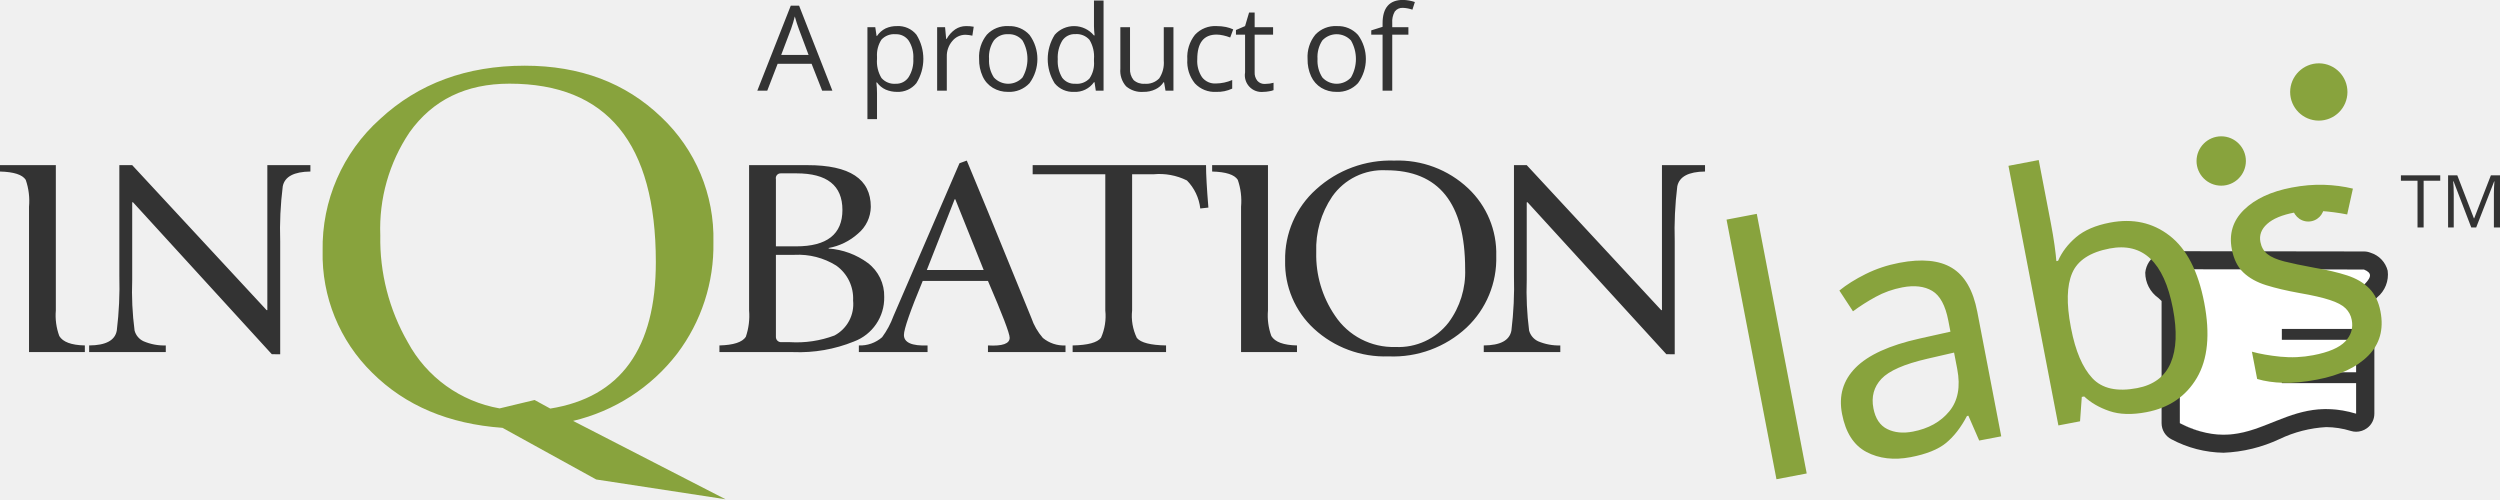
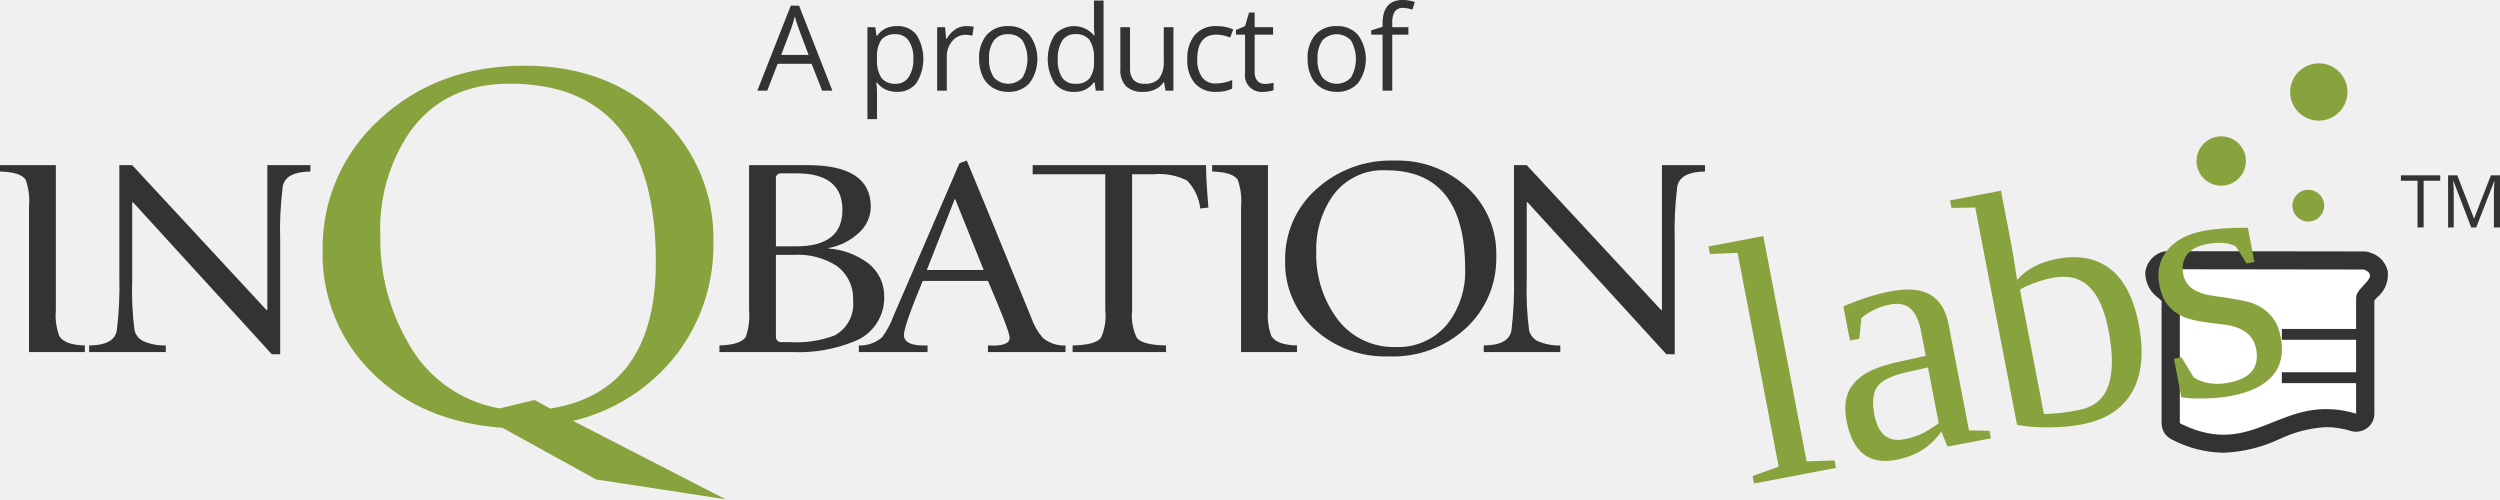
<svg xmlns="http://www.w3.org/2000/svg" id="logo-lab" width="274" height="54.72" viewBox="0 0 274 54.72">
  <defs>
-     <style>
-       .cls-1 {
-         fill: #333;
-       }
- 
-       .cls-1, .cls-2, .cls-4 {
-         fill-rule: evenodd;
-       }
- 
-       .cls-2 {
-         fill: #fff;
-       }
- 
-       .cls-3 {
-         font-size: 72px;
-         font-family: "Reklame Script DEMO";
-       }
- 
-       .cls-3, .cls-4 {
-         fill: #88a33d;
-       }
-     </style>
+     <style>.cls-1{fill:#333}.cls-1,.cls-2,.cls-4{fill-rule:evenodd}.cls-2{fill:#fff}.cls-3{font-size:72px;font-family:&amp;quot;Reklame Script DEMO&amp;quot;}.cls-3,.cls-4{fill:#88a33d}</style>
  </defs>
-   <path class="cls-1" d="M1559.09,4036.05v-1.19h8.14v-3.56h-8.14v-1.19h8.14v-3.42c0-1.21,2.75-2.32.86-3.09l-21.56-.03c-1.49.94,1.38,1.91,1.38,3.12v13.75c8.26,4.17,11.06-3.53,19.32-1.04v-3.35h-8.14Zm-12.56-12.48,21.56,0.03c1.89,0.77-.86,1.88-0.86,3.09v3.42h-8.14v1.19h8.14v3.56h-8.14v1.19h8.14v3.35a11.276,11.276,0,0,0-3.28-.51c-4.38,0-7.2,2.82-11.25,2.82a10.492,10.492,0,0,1-4.79-1.27v-13.75c0-1.21-2.87-2.18-1.38-3.12m0-1.98a2.02,2.02,0,0,0-1.07.31,2.653,2.653,0,0,0-1.34,2.03,3.4,3.4,0,0,0,1.44,2.79c0.11,0.1.25,0.23,0.35,0.33v13.39a1.981,1.981,0,0,0,1.09,1.77,12.554,12.554,0,0,0,5.7,1.47,15.945,15.945,0,0,0,6.14-1.5,13.6,13.6,0,0,1,5.11-1.31,9.349,9.349,0,0,1,2.7.42,1.948,1.948,0,0,0,.58.09,2.041,2.041,0,0,0,1.19-.39,1.961,1.961,0,0,0,.81-1.59v-12.41c0.09-.1.21-0.24,0.31-0.34a3.225,3.225,0,0,0,1.15-2.92,2.768,2.768,0,0,0-1.85-1.96,1.931,1.931,0,0,0-.75-0.15l-21.55-.03h-0.01Z" transform="translate(-1309 -3994.06)" />
-   <path id="Shape_8_copy" data-name="Shape 8 copy" class="cls-2" d="M1559.09,4036.05v-1.19h8.14v-3.56h-8.14v-1.19h8.14v-3.42c0-1.21,2.75-2.32.86-3.09l-21.56-.03c-1.49.94,1.38,1.91,1.38,3.12v13.75c8.26,4.17,11.06-3.53,19.32-1.04v-3.35h-8.14Z" transform="translate(-1309 -3994.06)" />
-   <path id="A_product_of_" data-name="A product of " class="cls-1" d="M1400.23,4004l-3.65-9.32h-0.91L1392,4004h1.09l1.14-2.95h3.72l1.16,2.95h1.12Zm-5.61-3.92,1.09-2.88a13.833,13.833,0,0,0,.4-1.34c0.15,0.53.29,0.98,0.43,1.34l1.08,2.88h-3Zm14.81,3.1a5.007,5.007,0,0,0,.01-5.32,2.558,2.558,0,0,0-2.13-.94,2.861,2.861,0,0,0-1.24.25,2.465,2.465,0,0,0-.95.83h-0.05l-0.14-.96h-0.86v10.08h1.05v-2.86a9.6,9.6,0,0,0-.07-1.16h0.07a2.38,2.38,0,0,0,.95.78,3.119,3.119,0,0,0,1.24.25A2.585,2.585,0,0,0,1409.43,4003.18Zm-0.84-4.67a3.3,3.3,0,0,1,.51,1.99,3.434,3.434,0,0,1-.51,2.01,1.619,1.619,0,0,1-1.41.73,1.87,1.87,0,0,1-1.57-.63,3.509,3.509,0,0,1-.49-2.09v-0.24a3.091,3.091,0,0,1,.49-1.88,1.886,1.886,0,0,1,1.55-.59A1.663,1.663,0,0,1,1408.59,3998.51Zm5.1-1.23a3.11,3.11,0,0,0-.94,1.05h-0.05l-0.12-1.29h-0.87V4004h1.06v-3.73a2.513,2.513,0,0,1,.6-1.71,1.846,1.846,0,0,1,1.44-.69,3.877,3.877,0,0,1,.76.1l0.15-.98a4.284,4.284,0,0,0-.83-0.07A2.116,2.116,0,0,0,1413.69,3997.28Zm8.15,0.61a2.948,2.948,0,0,0-2.32-.97,2.994,2.994,0,0,0-2.36.94,3.847,3.847,0,0,0-.85,2.66,4.371,4.371,0,0,0,.39,1.91,2.812,2.812,0,0,0,1.12,1.26,3.131,3.131,0,0,0,1.65.44,3.01,3.01,0,0,0,2.37-.96A4.482,4.482,0,0,0,1421.84,3997.89Zm-3.91.6a1.858,1.858,0,0,1,1.56-.68,1.889,1.889,0,0,1,1.58.69,4.067,4.067,0,0,1,0,4.05,2.131,2.131,0,0,1-3.14,0,3.363,3.363,0,0,1-.53-2.03A3.217,3.217,0,0,1,1417.93,3998.49Zm11.17,5.51h0.85v-9.88h-1.05v2.83l0.02,0.49,0.05,0.5h-0.08a2.829,2.829,0,0,0-4.29-.07,5.007,5.007,0,0,0-.01,5.32,2.584,2.584,0,0,0,2.13.94,2.5,2.5,0,0,0,2.18-1.06h0.06Zm-3.69-1.43a3.524,3.524,0,0,1-.48-2.02,3.563,3.563,0,0,1,.49-2.03,1.615,1.615,0,0,1,1.42-.72,1.87,1.87,0,0,1,1.57.63,3.538,3.538,0,0,1,.49,2.11v0.22a2.944,2.944,0,0,1-.49,1.9,1.9,1.9,0,0,1-1.56.58A1.671,1.671,0,0,1,1425.41,4002.57Zm6.38-5.53v4.55a2.56,2.56,0,0,0,.63,1.93,2.615,2.615,0,0,0,1.9.61,2.9,2.9,0,0,0,1.31-.28,2.137,2.137,0,0,0,.9-0.78h0.05l0.16,0.93h0.87v-6.96h-1.06v3.66a3.062,3.062,0,0,1-.5,1.95,1.978,1.978,0,0,1-1.6.59,1.608,1.608,0,0,1-1.21-.41,1.822,1.822,0,0,1-.39-1.27v-4.52h-1.06Zm12.26,6.73v-0.94a4.636,4.636,0,0,1-1.78.38,1.78,1.78,0,0,1-1.53-.69,3.188,3.188,0,0,1-.52-1.97c0-1.8.71-2.7,2.12-2.7a3.448,3.448,0,0,1,.73.09,4.867,4.867,0,0,1,.76.23l0.33-.89a3.638,3.638,0,0,0-.79-0.26,4.916,4.916,0,0,0-1-.1,3.013,3.013,0,0,0-2.4.95,3.934,3.934,0,0,0-.84,2.7,3.791,3.791,0,0,0,.83,2.63,2.964,2.964,0,0,0,2.34.93,3.785,3.785,0,0,0,1.75-.36h0Zm2.76-.85a1.381,1.381,0,0,1-.3-0.96v-4.1h2.02v-0.82h-2.02v-1.61h-0.61l-0.44,1.49-1,.43v0.51h1V4002a1.832,1.832,0,0,0,2.01,2.13,3.38,3.38,0,0,0,.6-0.06,1.951,1.951,0,0,0,.51-0.13v-0.81a3.858,3.858,0,0,1-.41.09,4.9,4.9,0,0,1-.54.04A1.022,1.022,0,0,1,1446.81,4002.92Zm11.03-5.03a2.934,2.934,0,0,0-2.32-.97,3.009,3.009,0,0,0-2.36.94,3.847,3.847,0,0,0-.85,2.66,4.371,4.371,0,0,0,.39,1.91,2.872,2.872,0,0,0,1.12,1.26,3.141,3.141,0,0,0,1.66.44,3,3,0,0,0,2.36-.96A4.482,4.482,0,0,0,1457.84,3997.89Zm-3.91.6a2.142,2.142,0,0,1,3.14.01,4.067,4.067,0,0,1,0,4.05,2.131,2.131,0,0,1-3.14,0,3.363,3.363,0,0,1-.53-2.03A3.281,3.281,0,0,1,1453.93,3998.49Zm9.43-1.45h-1.77v-0.45a2.211,2.211,0,0,1,.28-1.27,1.039,1.039,0,0,1,.89-0.4,3.6,3.6,0,0,1,1.04.2l0.27-.84a4.632,4.632,0,0,0-1.29-.23c-1.5,0-2.25.86-2.25,2.57V3997l-1.24.39v0.47h1.24V4004h1.06v-6.14h1.77v-0.82Z" transform="translate(-1309 -3994.06)" />
-   <text id="labs" class="cls-3" transform="matrix(0.524, -0.1, 0.1, 0.52, 191.49, 53.137)">labs</text>
-   <path id="Shape_37_copy_15" data-name="Shape 37 copy 15" class="cls-4" d="M1552.46,4009a2.705,2.705,0,1,1-2.72,2.71A2.716,2.716,0,0,1,1552.46,4009Zm9.54,5.86a1.74,1.74,0,1,1-1.75,1.74A1.737,1.737,0,0,1,1562,4014.86Zm1.17-13.86a3.14,3.14,0,1,1-3.17,3.14A3.156,3.156,0,0,1,1563.17,4001Z" transform="translate(-1309 -3994.06)" />
-   <path id="Shape_9_copy_12" data-name="Shape 9 copy 12" class="cls-1" d="M1315.5,4030.89a6.494,6.494,0,0,1-.38-2.81v-15.92H1309v0.7c1.52,0.04,2.45.34,2.82,0.91a7.067,7.067,0,0,1,.36,2.95v15.93h6.12v-0.73C1316.82,4031.89,1315.89,4031.54,1315.5,4030.89Zm22.8-2.84h-0.08l-14.73-15.89h-1.41v12.13a40.3,40.3,0,0,1-.28,6c-0.19,1.08-1.21,1.62-3.03,1.63v0.73h8.4v-0.73a5.709,5.709,0,0,1-2.44-.46,1.792,1.792,0,0,1-.98-1.17,33.232,33.232,0,0,1-.26-5.58v-8.47l0.08-.02,15.22,16.66,0.92,0.01v-12.38a38.25,38.25,0,0,1,.28-6.03c0.21-1.06,1.23-1.6,3.03-1.62v-0.7h-4.72v15.89Zm67.61-1.44a4.527,4.527,0,0,0-1.8-3.73,8.212,8.212,0,0,0-4.29-1.58v-0.06a6.561,6.561,0,0,0,3.21-1.57,3.882,3.882,0,0,0,1.41-2.94q0-4.575-6.94-4.57h-6.4v15.92a7.115,7.115,0,0,1-.36,2.9c-0.39.59-1.35,0.9-2.89,0.94v0.73h8.09a15.966,15.966,0,0,0,6.65-1.16A5.1,5.1,0,0,0,1405.91,4026.61Zm-11.87-12.91a0.525,0.525,0,0,1,.54-0.64h1.72q5.025,0,5.03,4t-5.07,4h-2.22v-7.36Zm6.42,17.13a11.835,11.835,0,0,1-4.89.73h-0.94a0.561,0.561,0,0,1-.59-0.54v-9.03h2.04a7.857,7.857,0,0,1,4.56,1.17,4.414,4.414,0,0,1,1.86,3.84A3.891,3.891,0,0,1,1400.46,4030.83Zm21.57-1.94q-5.97-14.655-7.07-17.23l-0.8.29-7.24,16.76a9.224,9.224,0,0,1-1.24,2.31,3.658,3.658,0,0,1-2.55.9v0.73h7.53v-0.73c-1.73.07-2.59-.32-2.59-1.15,0-.63.68-2.6,2.06-5.92h7.15q2.385,5.535,2.38,6.23c0,0.65-.79.93-2.38,0.84v0.73h8.5v-0.73a3.611,3.611,0,0,1-2.48-.82A6.614,6.614,0,0,1,1422.03,4028.89Zm-11.45-5.24,3.05-7.75h0.07l3.11,7.75h-6.23Zm11.6-11.49v1h7.96v14.92a5.862,5.862,0,0,1-.47,3c-0.41.53-1.45,0.81-3.11,0.84v0.73h10.24v-0.73c-1.7-.03-2.76-0.3-3.2-0.82a5.536,5.536,0,0,1-.52-3.02v-14.92h2.35a6.777,6.777,0,0,1,3.66.68,5.221,5.221,0,0,1,1.46,3.07l0.89-.1c-0.17-2.07-.26-3.62-0.26-4.65h-19Zm26.16,18.73a6.544,6.544,0,0,1-.37-2.81v-15.92h-6.12v0.7c1.51,0.04,2.45.34,2.81,0.91a7.067,7.067,0,0,1,.36,2.95v15.93h6.13v-0.73C1449.67,4031.89,1448.74,4031.54,1448.34,4030.89Zm13.47-19.23a12.112,12.112,0,0,0-8.56,3.15,10.207,10.207,0,0,0-3.4,7.82,9.83,9.83,0,0,0,3.16,7.46,11.461,11.461,0,0,0,8.18,3.03,11.8,11.8,0,0,0,8.55-3.16,10.372,10.372,0,0,0,3.25-7.85,9.786,9.786,0,0,0-3.08-7.41A11.2,11.2,0,0,0,1461.81,4011.66Zm5.96,17.74a6.948,6.948,0,0,1-5.83,2.69,7.666,7.666,0,0,1-6.63-3.44,11.774,11.774,0,0,1-2.05-6.94,10.215,10.215,0,0,1,1.75-6.11,6.775,6.775,0,0,1,5.9-2.88q8.67,0,8.67,10.82A9.266,9.266,0,0,1,1467.77,4029.4Zm23.38-17.24v15.89h-0.08l-14.74-15.89h-1.4v12.13a40.3,40.3,0,0,1-.28,6c-0.2,1.08-1.21,1.62-3.03,1.63v0.73h8.39v-0.73a5.779,5.779,0,0,1-2.44-.46,1.82,1.82,0,0,1-.98-1.17,34.434,34.434,0,0,1-.26-5.58v-8.47l0.08-.02,15.22,16.66,0.92,0.01v-12.38a39.591,39.591,0,0,1,.28-6.03c0.22-1.06,1.23-1.6,3.04-1.62v-0.7h-4.72Z" transform="translate(-1309 -3994.06)" />
-   <path id="Shape_9_copy_12-2" data-name="Shape 9 copy 12" class="cls-4" d="M1380.88,4022.78q0-19.545-16.04-19.55-7.155,0-10.96,5.34a18.934,18.934,0,0,0-3.2,11.28,22.663,22.663,0,0,0,3.01,11.71,14.216,14.216,0,0,0,10.07,7.26l3.83-.92,1.72,0.94q11.58-1.86,11.57-16.06m7.64,26-14.18-2.17-10.27-5.66q-8.835-.63-14.27-6.03a18.114,18.114,0,0,1-5.44-13.36,18.915,18.915,0,0,1,6.3-14.46q6.3-5.835,15.85-5.84,9.09,0,14.95,5.62a18.233,18.233,0,0,1,5.73,13.73,19.638,19.638,0,0,1-3.98,12.22,20.282,20.282,0,0,1-11.4,7.36Z" transform="translate(-1309 -3994.06)" />
-   <path id="TM" class="cls-1" d="M1574.63,4013.87h1.82v-0.59h-4.31v0.59h1.82v5.12h0.67v-5.12Zm5.76,5.12,1.97-5.05h0.03c-0.04.49-.06,0.95-0.06,1.37v3.68H1583v-5.71h-1l-1.83,4.71h-0.03l-1.82-4.71h-1.01v5.71h0.62v-3.63c0-.55-0.02-1.03-0.06-1.43h0.04l1.94,5.06h0.54Z" transform="translate(-1309 -3994.06)" />
+   <path class="cls-1" d="M1559.09 4036.05v-1.19h8.14v-3.56h-8.14v-1.19h8.14v-3.42c0-1.21 2.75-2.32.86-3.09l-21.56-.03c-1.49.94 1.38 1.91 1.38 3.12v13.75c8.26 4.17 11.06-3.53 19.32-1.04v-3.35h-8.14zm-12.56-12.48l21.56.03c1.89.77-.86 1.88-.86 3.09v3.42h-8.14v1.19h8.14v3.56h-8.14v1.19h8.14v3.35a11.276 11.276 0 0 0-3.28-.51c-4.38 0-7.2 2.82-11.25 2.82a10.492 10.492 0 0 1-4.79-1.27v-13.75c0-1.21-2.87-2.18-1.38-3.12m0-1.98a2.02 2.02 0 0 0-1.07.31 2.653 2.653 0 0 0-1.34 2.03 3.4 3.4 0 0 0 1.44 2.79c.11.1.25.23.35.33v13.39a1.981 1.981 0 0 0 1.09 1.77 12.554 12.554 0 0 0 5.7 1.47 15.945 15.945 0 0 0 6.14-1.5 13.6 13.6 0 0 1 5.11-1.31 9.349 9.349 0 0 1 2.7.42 1.948 1.948 0 0 0 .58.09 2.041 2.041 0 0 0 1.19-.39 1.961 1.961 0 0 0 .81-1.59v-12.41c.09-.1.21-.24.31-.34a3.225 3.225 0 0 0 1.15-2.92 2.768 2.768 0 0 0-1.85-1.96 1.931 1.931 0 0 0-.75-.15l-21.55-.03h-.01z" transform="translate(-1309 -3994.06)" />
+   <path id="Shape_8_copy" data-name="Shape 8 copy" class="cls-2" d="M1559.09 4036.05v-1.19h8.14v-3.56h-8.14v-1.19h8.14v-3.42c0-1.21 2.75-2.32.86-3.09l-21.56-.03c-1.49.94 1.38 1.91 1.38 3.12v13.75c8.26 4.17 11.06-3.53 19.32-1.04v-3.35h-8.14z" transform="translate(-1309 -3994.06)" />
+   <path id="A_product_of_" data-name="A product of" class="cls-1" d="M1400.23 4004l-3.65-9.32h-.91L1392 4004h1.09l1.14-2.95h3.72l1.16 2.95h1.12zm-5.61-3.92l1.09-2.88a13.833 13.833 0 0 0 .4-1.34c.15.53.29.98.43 1.34l1.08 2.88h-3zm14.81 3.1a5.007 5.007 0 0 0 .01-5.32 2.558 2.558 0 0 0-2.13-.94 2.861 2.861 0 0 0-1.24.25 2.465 2.465 0 0 0-.95.83h-.05l-.14-.96h-.86v10.08h1.05v-2.86a9.6 9.6 0 0 0-.07-1.16h.07a2.38 2.38 0 0 0 .95.78 3.119 3.119 0 0 0 1.24.25 2.585 2.585 0 0 0 2.12-.95zm-.84-4.67a3.3 3.3 0 0 1 .51 1.99 3.434 3.434 0 0 1-.51 2.01 1.619 1.619 0 0 1-1.41.73 1.87 1.87 0 0 1-1.57-.63 3.509 3.509 0 0 1-.49-2.09v-.24a3.091 3.091 0 0 1 .49-1.88 1.886 1.886 0 0 1 1.55-.59 1.663 1.663 0 0 1 1.43.7zm5.1-1.23a3.11 3.11 0 0 0-.94 1.05h-.05l-.12-1.29h-.87v6.96h1.06v-3.73a2.513 2.513 0 0 1 .6-1.71 1.846 1.846 0 0 1 1.44-.69 3.877 3.877 0 0 1 .76.1l.15-.98a4.284 4.284 0 0 0-.83-.07 2.116 2.116 0 0 0-1.2.36zm8.15.61a2.948 2.948 0 0 0-2.32-.97 2.994 2.994 0 0 0-2.36.94 3.847 3.847 0 0 0-.85 2.66 4.371 4.371 0 0 0 .39 1.91 2.812 2.812 0 0 0 1.12 1.26 3.131 3.131 0 0 0 1.65.44 3.01 3.01 0 0 0 2.37-.96 4.482 4.482 0 0 0 0-5.28zm-3.91.6a1.858 1.858 0 0 1 1.56-.68 1.889 1.889 0 0 1 1.58.69 4.067 4.067 0 0 1 0 4.05 2.131 2.131 0 0 1-3.14 0 3.363 3.363 0 0 1-.53-2.03 3.217 3.217 0 0 1 .53-2.03zm11.17 5.51h.85v-9.88h-1.05v2.83l.02.49.05.5h-.08a2.829 2.829 0 0 0-4.29-.07 5.007 5.007 0 0 0-.01 5.32 2.584 2.584 0 0 0 2.13.94 2.5 2.5 0 0 0 2.18-1.06h.06zm-3.69-1.43a3.524 3.524 0 0 1-.48-2.02 3.563 3.563 0 0 1 .49-2.03 1.615 1.615 0 0 1 1.42-.72 1.87 1.87 0 0 1 1.57.63 3.538 3.538 0 0 1 .49 2.11v.22a2.944 2.944 0 0 1-.49 1.9 1.9 1.9 0 0 1-1.56.58 1.671 1.671 0 0 1-1.44-.67zm6.38-5.53v4.55a2.56 2.56 0 0 0 .63 1.93 2.615 2.615 0 0 0 1.9.61 2.9 2.9 0 0 0 1.31-.28 2.137 2.137 0 0 0 .9-.78h.05l.16.93h.87v-6.96h-1.06v3.66a3.062 3.062 0 0 1-.5 1.95 1.978 1.978 0 0 1-1.6.59 1.608 1.608 0 0 1-1.21-.41 1.822 1.822 0 0 1-.39-1.27v-4.52h-1.06zm12.26 6.73v-.94a4.636 4.636 0 0 1-1.78.38 1.78 1.78 0 0 1-1.53-.69 3.188 3.188 0 0 1-.52-1.97c0-1.8.71-2.7 2.12-2.7a3.448 3.448 0 0 1 .73.09 4.867 4.867 0 0 1 .76.23l.33-.89a3.638 3.638 0 0 0-.79-.26 4.916 4.916 0 0 0-1-.1 3.013 3.013 0 0 0-2.4.95 3.934 3.934 0 0 0-.84 2.7 3.791 3.791 0 0 0 .83 2.63 2.964 2.964 0 0 0 2.34.93 3.785 3.785 0 0 0 1.75-.36zm2.76-.85a1.381 1.381 0 0 1-.3-.96v-4.1h2.02v-.82h-2.02v-1.61h-.61l-.44 1.49-1 .43v.51h1v4.14a1.832 1.832 0 0 0 2.01 2.13 3.38 3.38 0 0 0 .6-.06 1.951 1.951 0 0 0 .51-.13v-.81a3.858 3.858 0 0 1-.41.09 4.9 4.9 0 0 1-.54.04 1.022 1.022 0 0 1-.82-.34zm11.03-5.03a2.934 2.934 0 0 0-2.32-.97 3.009 3.009 0 0 0-2.36.94 3.847 3.847 0 0 0-.85 2.66 4.371 4.371 0 0 0 .39 1.91 2.872 2.872 0 0 0 1.12 1.26 3.141 3.141 0 0 0 1.66.44 3 3 0 0 0 2.36-.96 4.482 4.482 0 0 0 0-5.28zm-3.91.6a2.142 2.142 0 0 1 3.14.01 4.067 4.067 0 0 1 0 4.05 2.131 2.131 0 0 1-3.14 0 3.363 3.363 0 0 1-.53-2.03 3.281 3.281 0 0 1 .53-2.03zm9.43-1.45h-1.77v-.45a2.211 2.211 0 0 1 .28-1.27 1.039 1.039 0 0 1 .89-.4 3.6 3.6 0 0 1 1.04.2l.27-.84a4.632 4.632 0 0 0-1.29-.23c-1.5 0-2.25.86-2.25 2.57v.38l-1.24.39v.47h1.24v6.14h1.06v-6.14h1.77v-.82z" transform="translate(-1309 -3994.06)" />
+   <text id="labs" class="cls-3" transform="matrix(.524 -.1 .1 .52 191.49 53.137)">labs</text>
+   <path id="Shape_37_copy_15" data-name="Shape 37 copy 15" class="cls-4" d="M1552.46 4009a2.705 2.705 0 1 1-2.72 2.71 2.716 2.716 0 0 1 2.72-2.71zm9.54 5.86a1.74 1.74 0 1 1-1.75 1.74 1.737 1.737 0 0 1 1.75-1.74zm1.17-13.86a3.14 3.14 0 1 1-3.17 3.14 3.156 3.156 0 0 1 3.17-3.14z" transform="translate(-1309 -3994.06)" />
+   <path id="Shape_9_copy_12" data-name="Shape 9 copy 12" class="cls-1" d="M1315.5 4030.89a6.494 6.494 0 0 1-.38-2.81v-15.92H1309v.7c1.52.04 2.45.34 2.82.91a7.067 7.067 0 0 1 .36 2.95v15.93h6.12v-.73c-1.48-.03-2.41-.38-2.8-1.03zm22.8-2.84h-.08l-14.73-15.89h-1.41v12.13a40.3 40.3 0 0 1-.28 6c-.19 1.08-1.21 1.62-3.03 1.63v.73h8.4v-.73a5.709 5.709 0 0 1-2.44-.46 1.792 1.792 0 0 1-.98-1.17 33.232 33.232 0 0 1-.26-5.58v-8.47l.08-.02 15.22 16.66.92.01v-12.38a38.25 38.25 0 0 1 .28-6.03c.21-1.06 1.23-1.6 3.03-1.62v-.7h-4.72v15.89zm67.61-1.44a4.527 4.527 0 0 0-1.8-3.73 8.212 8.212 0 0 0-4.29-1.58v-.06a6.561 6.561 0 0 0 3.21-1.57 3.882 3.882 0 0 0 1.41-2.94q0-4.575-6.94-4.57h-6.4v15.92a7.115 7.115 0 0 1-.36 2.9c-.39.59-1.35.9-2.89.94v.73h8.09a15.966 15.966 0 0 0 6.65-1.16 5.1 5.1 0 0 0 3.32-4.88zm-11.87-12.91a.525.525 0 0 1 .54-.64h1.72q5.025 0 5.03 4t-5.07 4h-2.22v-7.36zm6.42 17.13a11.835 11.835 0 0 1-4.89.73h-.94a.561.561 0 0 1-.59-.54v-9.03h2.04a7.857 7.857 0 0 1 4.56 1.17 4.414 4.414 0 0 1 1.86 3.84 3.891 3.891 0 0 1-2.04 3.83zm21.57-1.94q-5.97-14.655-7.07-17.23l-.8.29-7.24 16.76a9.224 9.224 0 0 1-1.24 2.31 3.658 3.658 0 0 1-2.55.9v.73h7.53v-.73c-1.73.07-2.59-.32-2.59-1.15 0-.63.68-2.6 2.06-5.92h7.15q2.385 5.535 2.38 6.23c0 .65-.79.93-2.38.84v.73h8.5v-.73a3.611 3.611 0 0 1-2.48-.82 6.614 6.614 0 0 1-1.27-2.21zm-11.45-5.24l3.05-7.75h.07l3.11 7.75h-6.23zm11.6-11.49v1h7.96v14.92a5.862 5.862 0 0 1-.47 3c-.41.53-1.45.81-3.11.84v.73h10.24v-.73c-1.7-.03-2.76-.3-3.2-.82a5.536 5.536 0 0 1-.52-3.02v-14.92h2.35a6.777 6.777 0 0 1 3.66.68 5.221 5.221 0 0 1 1.46 3.07l.89-.1c-.17-2.07-.26-3.62-.26-4.65h-19zm26.16 18.73a6.544 6.544 0 0 1-.37-2.81v-15.92h-6.12v.7c1.51.04 2.45.34 2.81.91a7.067 7.067 0 0 1 .36 2.95v15.93h6.13v-.73c-1.48-.03-2.41-.38-2.81-1.03zm13.47-19.23a12.112 12.112 0 0 0-8.56 3.15 10.207 10.207 0 0 0-3.4 7.82 9.83 9.83 0 0 0 3.16 7.46 11.461 11.461 0 0 0 8.18 3.03 11.8 11.8 0 0 0 8.55-3.16 10.372 10.372 0 0 0 3.25-7.85 9.786 9.786 0 0 0-3.08-7.41 11.2 11.2 0 0 0-8.1-3.04zm5.96 17.74a6.948 6.948 0 0 1-5.83 2.69 7.666 7.666 0 0 1-6.63-3.44 11.774 11.774 0 0 1-2.05-6.94 10.215 10.215 0 0 1 1.75-6.11 6.775 6.775 0 0 1 5.9-2.88q8.67 0 8.67 10.82a9.266 9.266 0 0 1-1.81 5.86zm23.38-17.24v15.89h-.08l-14.74-15.89h-1.4v12.13a40.3 40.3 0 0 1-.28 6c-.2 1.08-1.21 1.62-3.03 1.63v.73h8.39v-.73a5.779 5.779 0 0 1-2.44-.46 1.82 1.82 0 0 1-.98-1.17 34.434 34.434 0 0 1-.26-5.58v-8.47l.08-.02 15.22 16.66.92.01v-12.38a39.591 39.591 0 0 1 .28-6.03c.22-1.06 1.23-1.6 3.04-1.62v-.7h-4.72z" transform="translate(-1309 -3994.06)" />
+   <path id="Shape_9_copy_12-2" data-name="Shape 9 copy 12" class="cls-4" d="M1380.88 4022.78q0-19.545-16.04-19.55-7.155 0-10.96 5.34a18.934 18.934 0 0 0-3.2 11.28 22.663 22.663 0 0 0 3.01 11.71 14.216 14.216 0 0 0 10.07 7.26l3.83-.92 1.72.94q11.58-1.86 11.57-16.06m7.64 26l-14.18-2.17-10.27-5.66q-8.835-.63-14.27-6.03a18.114 18.114 0 0 1-5.44-13.36 18.915 18.915 0 0 1 6.3-14.46q6.3-5.835 15.85-5.84 9.09 0 14.95 5.62a18.233 18.233 0 0 1 5.73 13.73 19.638 19.638 0 0 1-3.98 12.22 20.282 20.282 0 0 1-11.4 7.36z" transform="translate(-1309 -3994.06)" />
+   <path id="TM" class="cls-1" d="M1574.63 4013.87h1.82v-.59h-4.31v.59h1.82v5.12h.67v-5.12zm5.76 5.12l1.97-5.05h.03c-.04.49-.06.95-.06 1.37v3.68h.67v-5.71h-1l-1.83 4.71h-.03l-1.82-4.71h-1.01v5.71h.62v-3.63c0-.55-.02-1.03-.06-1.43h.04l1.94 5.06h.54z" transform="translate(-1309 -3994.06)" />
</svg>
